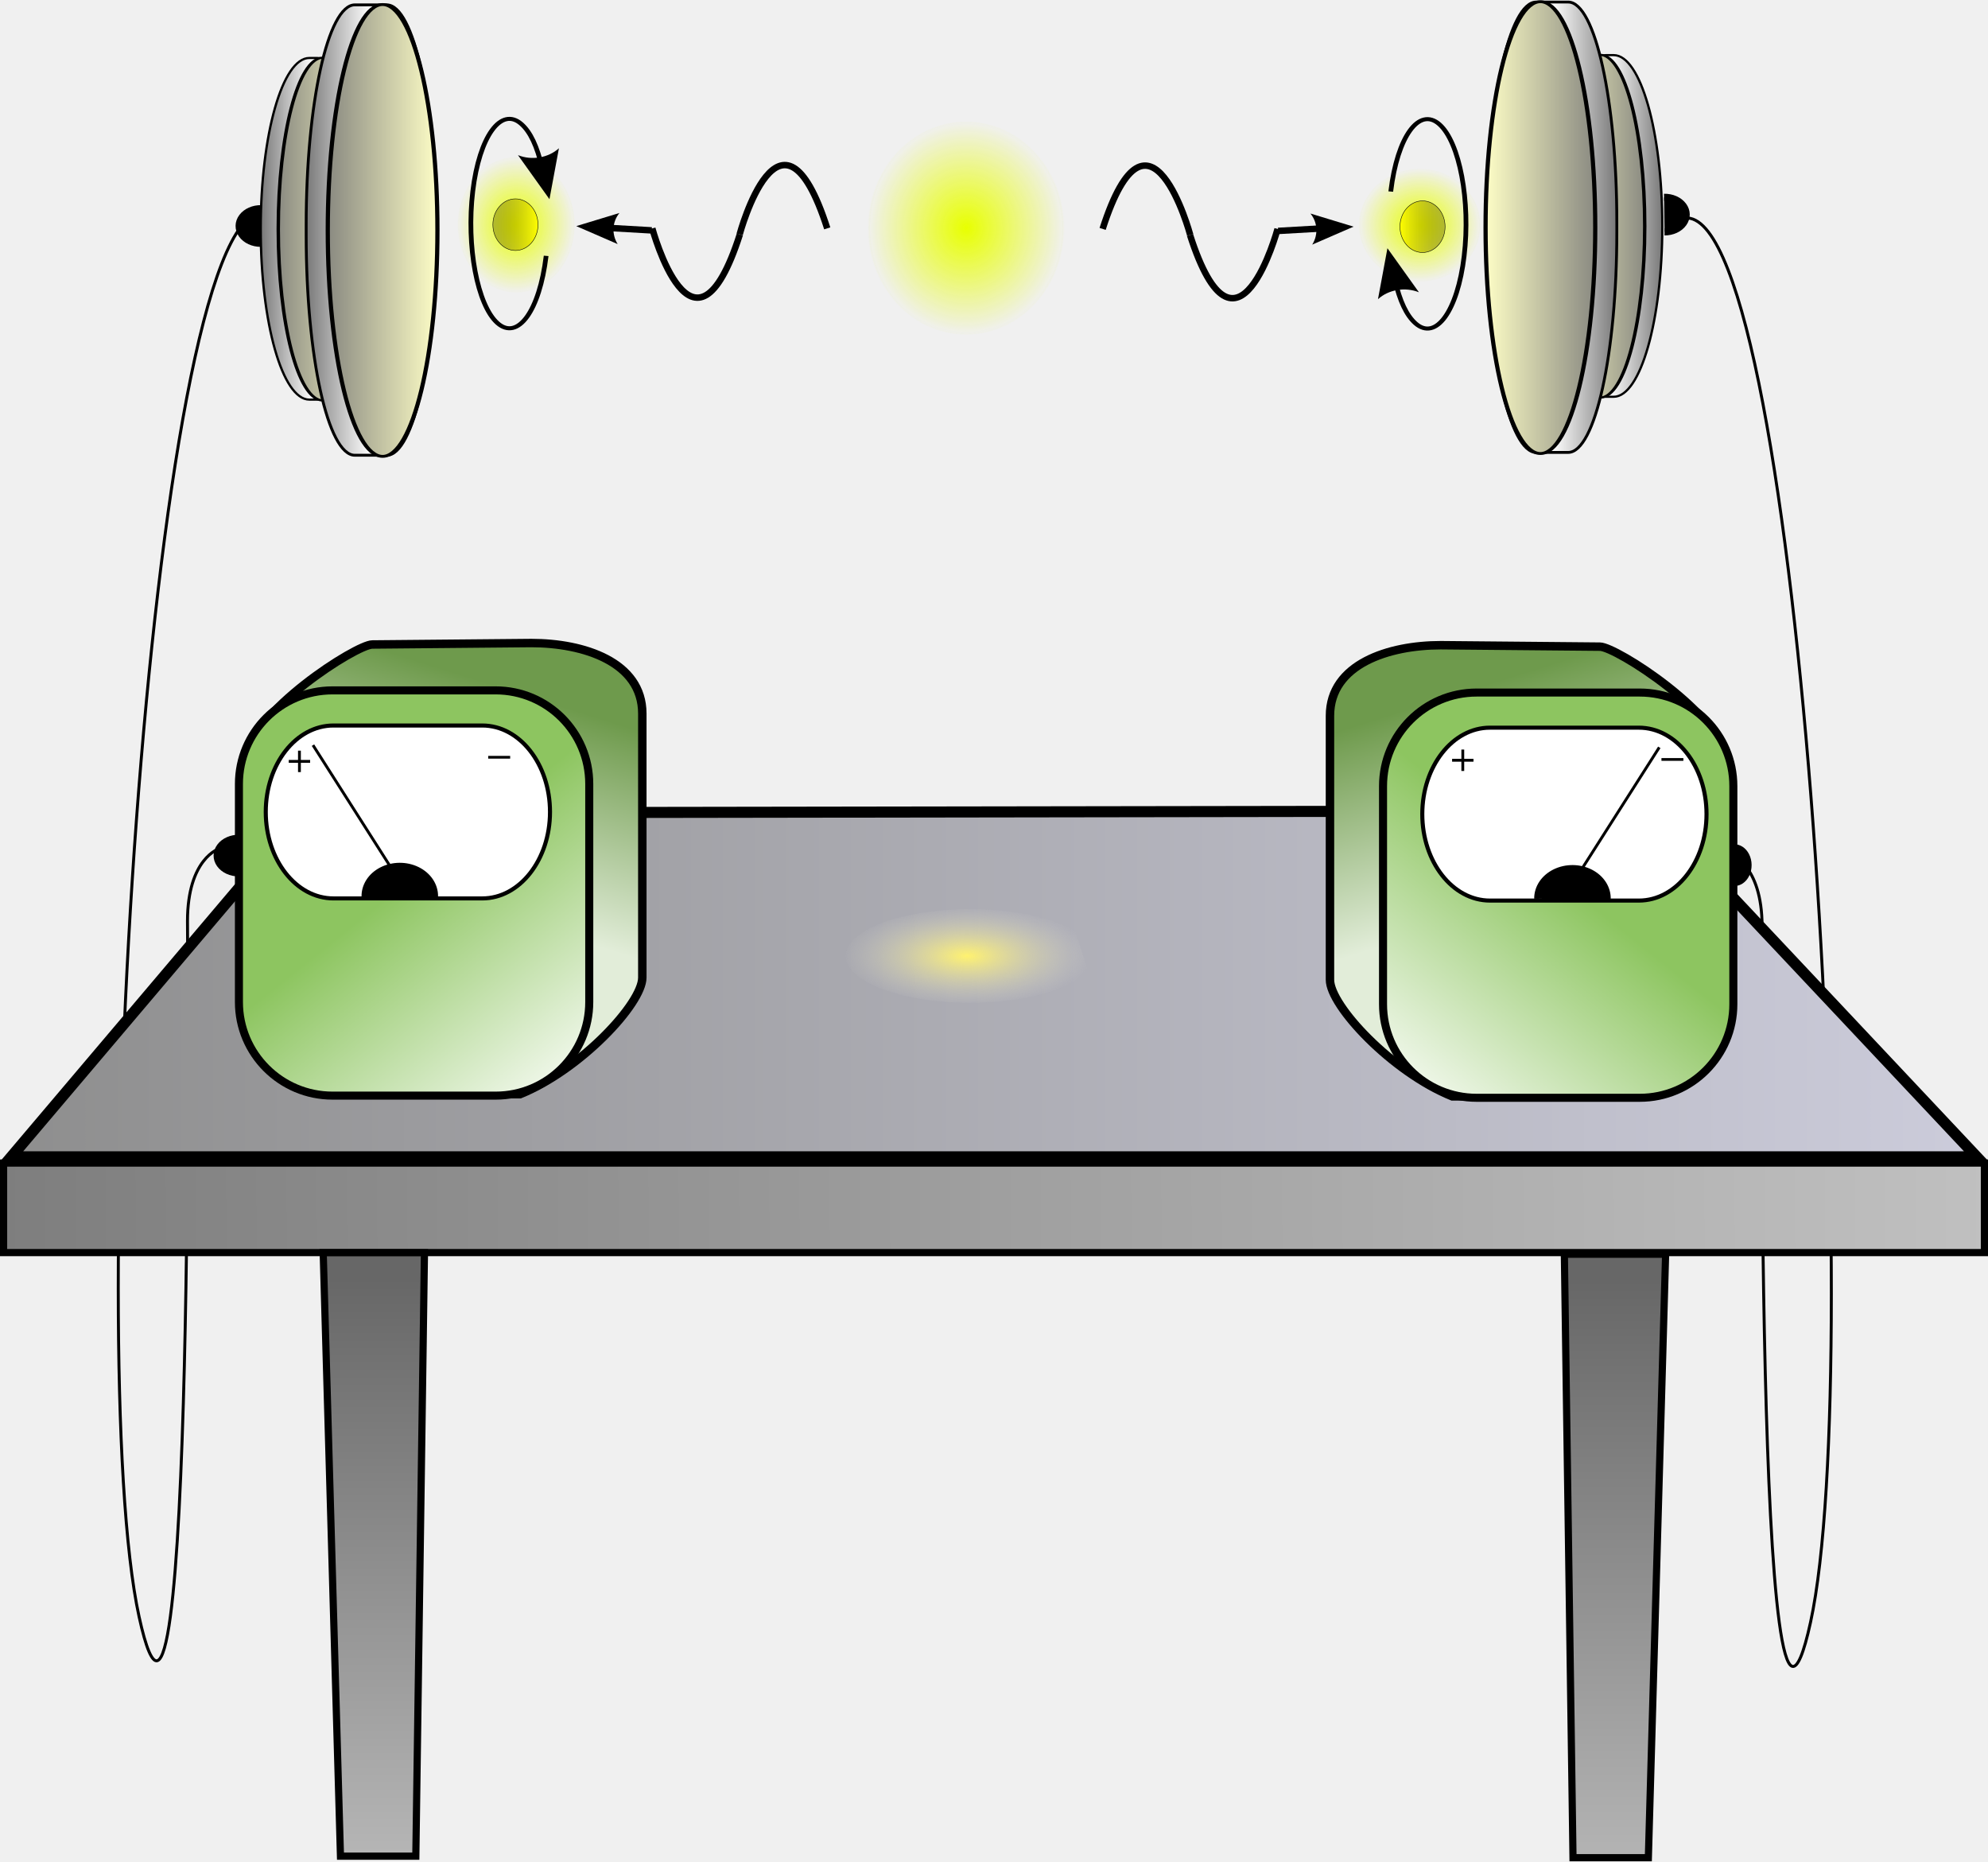
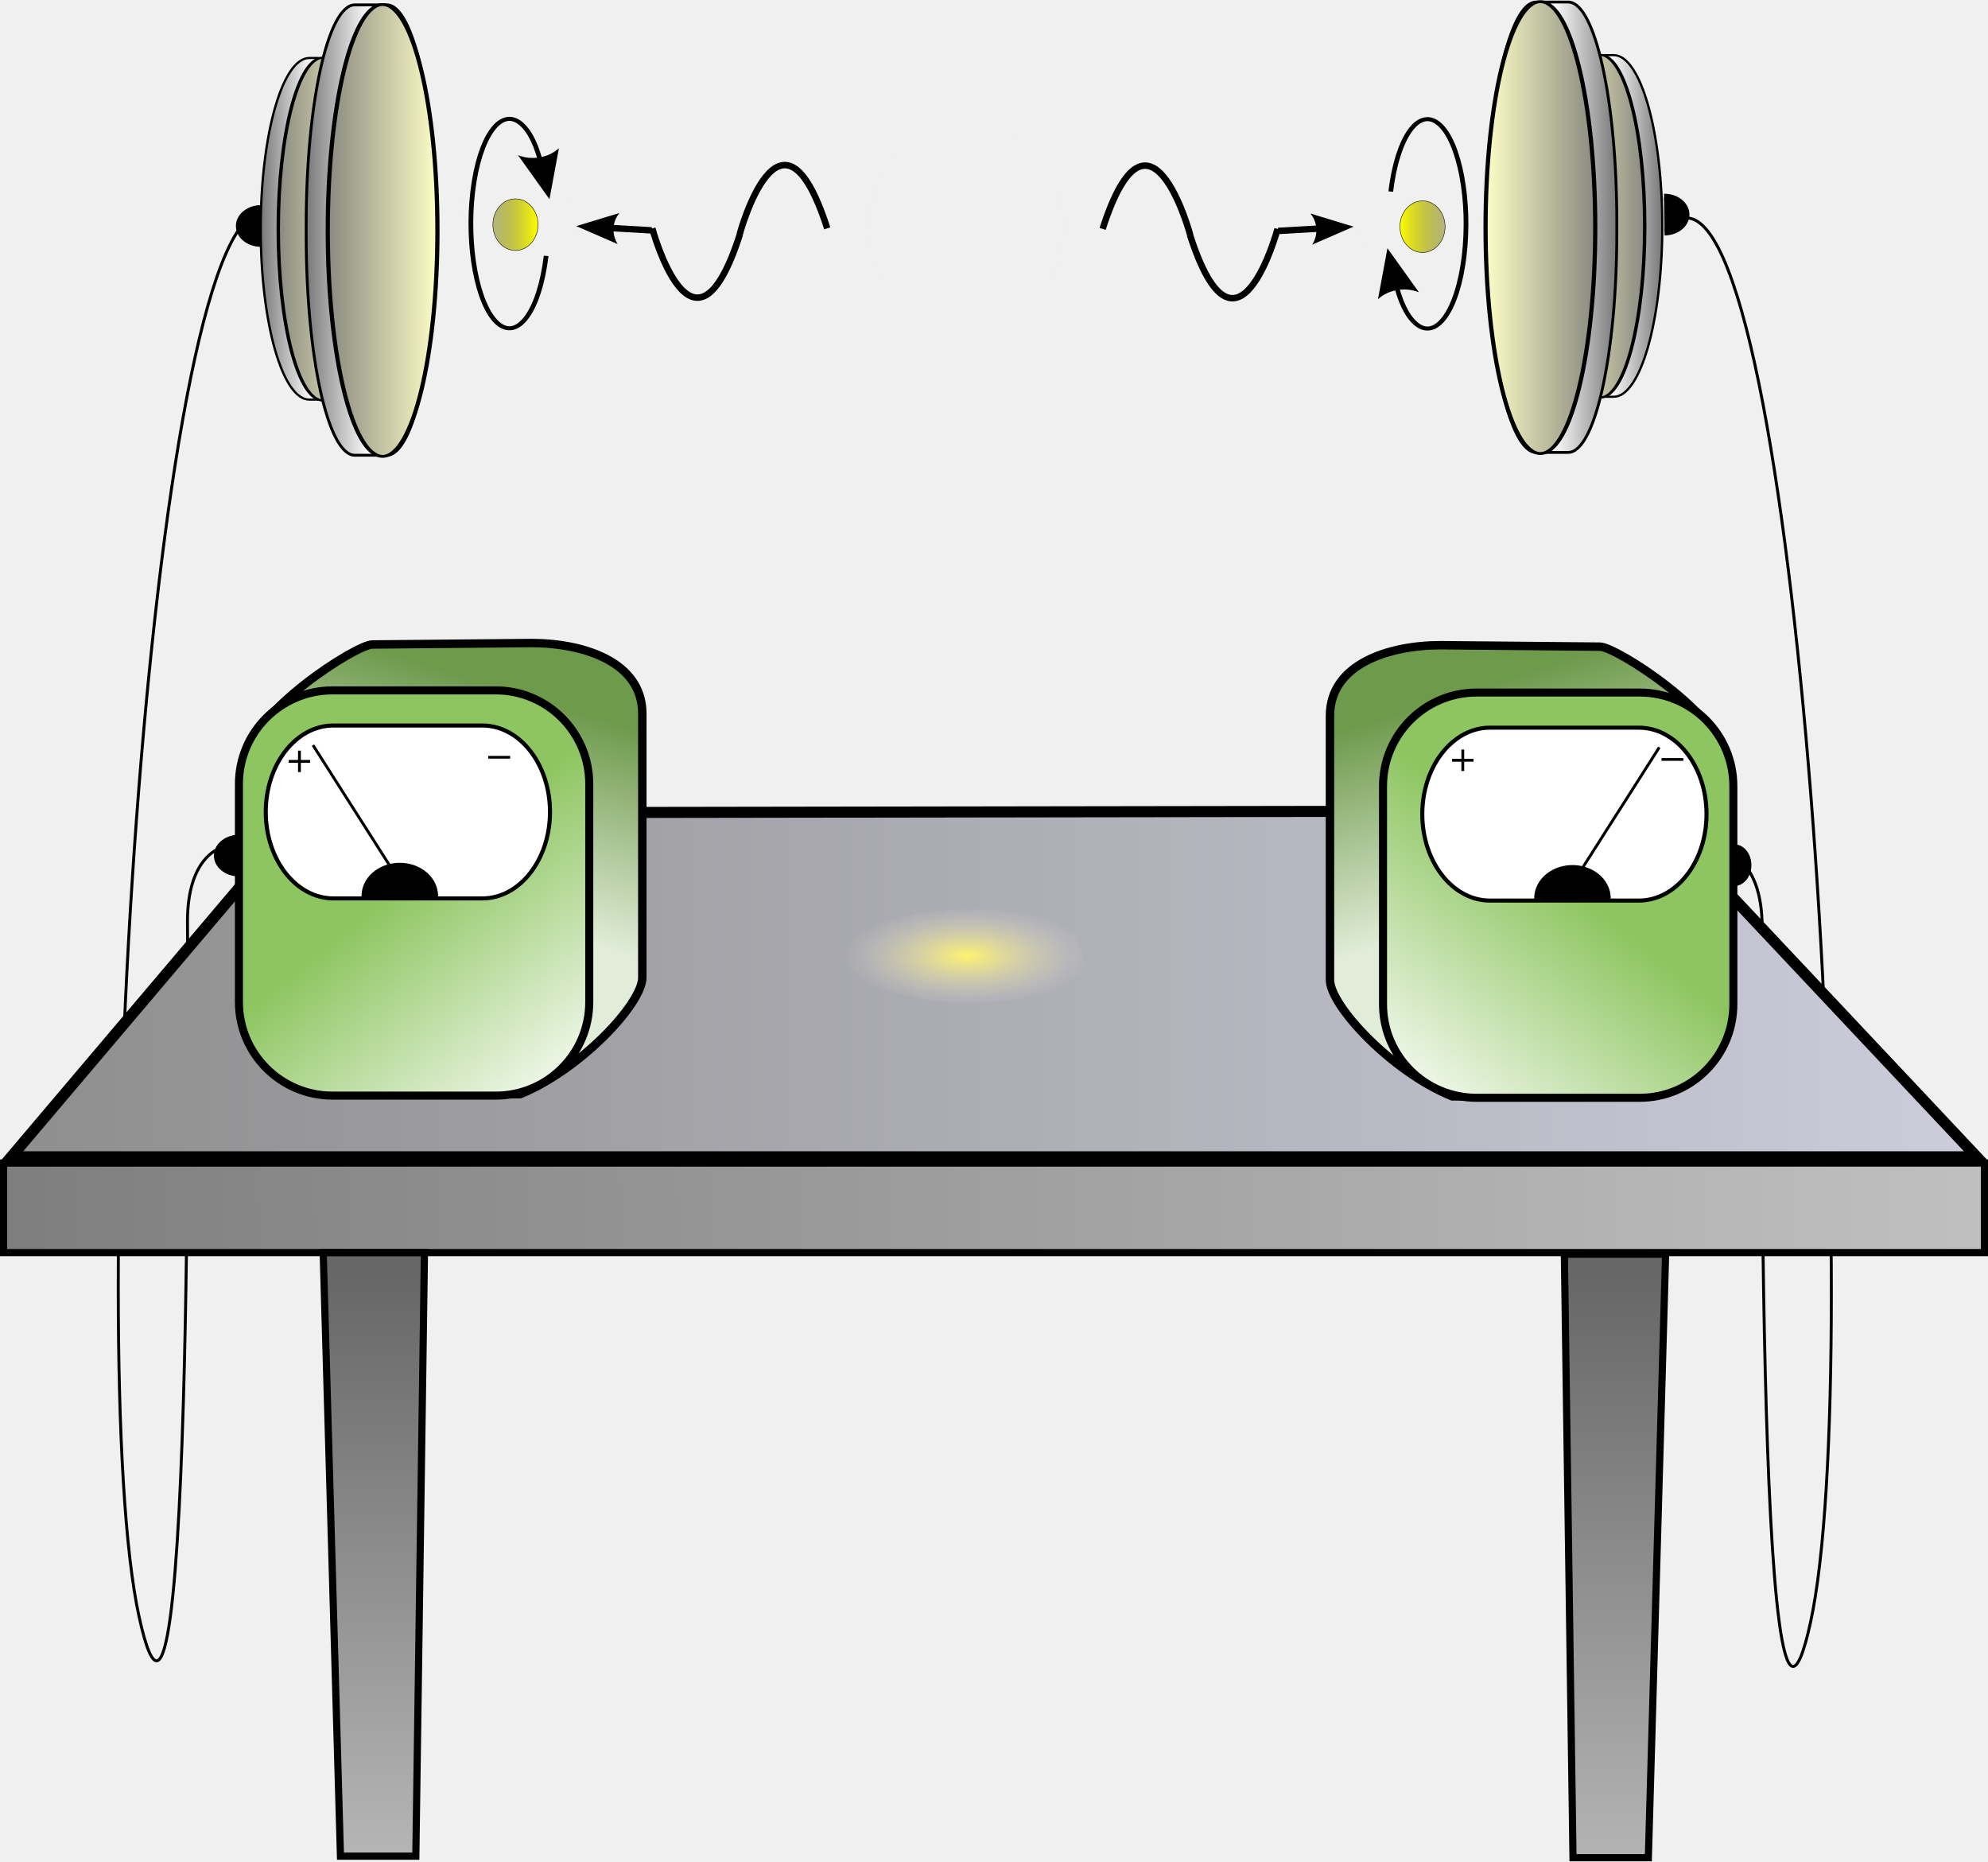
- <svg xmlns="http://www.w3.org/2000/svg" xmlns:xlink="http://www.w3.org/1999/xlink" id="svg2" viewBox="0 0 698 653.36" version="1.0">
-   <defs id="defs4">
-     <linearGradient id="linearGradient6956">
-       <stop id="stop6958" style="stop-color:#676767" offset="0" />
-       <stop id="stop6960" style="stop-color:#c4c4c4" offset="1" />
+ <svg xmlns="http://www.w3.org/2000/svg" xmlns:xlink="http://www.w3.org/1999/xlink" version="1.0" viewBox="0 0 698 653.36">
+   <defs>
+     <linearGradient id="g">
+       <stop offset="0" style="stop-color:#676767" />
+       <stop offset="1" style="stop-color:#c4c4c4" />
    </linearGradient>
-     <linearGradient id="linearGradient2276">
-       <stop id="stop2278" style="stop-color:#8dc560" offset="0" />
-       <stop id="stop2280" style="stop-color:#ffffff" offset="1" />
+     <linearGradient id="f">
+       <stop offset="0" style="stop-color:#8dc560" />
+       <stop offset="1" style="stop-color:#fff" />
    </linearGradient>
-     <linearGradient id="linearGradient2264">
-       <stop id="stop2266" style="stop-color:#e2edd9" offset="0" />
-       <stop id="stop2268" style="stop-color:#6e9a4c" offset="1" />
+     <linearGradient id="e">
+       <stop offset="0" style="stop-color:#e2edd9" />
+       <stop offset="1" style="stop-color:#6e9a4c" />
    </linearGradient>
-     <linearGradient id="linearGradient4050">
-       <stop id="stop4052" style="stop-color:#757575" offset="0" />
-       <stop id="stop4054" style="stop-color:#ffffff" offset="1" />
+     <linearGradient id="b">
+       <stop offset="0" style="stop-color:#757575" />
+       <stop offset="1" style="stop-color:#fff" />
    </linearGradient>
-     <linearGradient id="linearGradient2320">
-       <stop id="stop2322" style="stop-color:#ffff00" offset="0" />
-       <stop id="stop2324" style="stop-color:#757500;stop-opacity:.48" offset="1" />
+     <linearGradient id="d">
+       <stop offset="0" style="stop-color:#ff0" />
+       <stop offset="1" style="stop-color:#757500;stop-opacity:.48" />
    </linearGradient>
-     <linearGradient id="linearGradient2296">
-       <stop id="stop2298" style="stop-color:#757575" offset="0" />
-       <stop id="stop2300" style="stop-color:#ffffc7" offset="1" />
+     <linearGradient id="c">
+       <stop offset="0" style="stop-color:#757575" />
+       <stop offset="1" style="stop-color:#ffffc7" />
    </linearGradient>
-     <marker id="Arrow2Mend" refY="0" refX="0" style="overflow:visible" orient="auto">
-       <path id="path2191" style="stroke-linejoin:round;stroke-width:.625;fill-rule:evenodd" transform="matrix(-.6 0 0 -.6 3 0)" d="m8.719 4.034l-10.926-4.018 10.926-4.018c-1.746 2.372-1.736 5.617 0 8.035z" />
+     <linearGradient id="a">
+       <stop offset="0" style="stop-color:#e8ff00" />
+       <stop offset="1" style="stop-color:#e8ff00;stop-opacity:0" />
+     </linearGradient>
+     <linearGradient xlink:href="#b" id="l" x1="142.53" x2="165.71" y1="333.36" y2="333.36" gradientTransform="matrix(1 0 0 .99323 0 4.228)" gradientUnits="userSpaceOnUse" />
+     <linearGradient xlink:href="#c" id="m" x1="114.45" x2="145.58" y1="350.22" y2="350.22" gradientUnits="userSpaceOnUse" />
+     <linearGradient xlink:href="#d" id="j" x1="145.21" x2="244.79" y1="539.51" y2="539.51" gradientUnits="userSpaceOnUse" />
+     <linearGradient xlink:href="#e" id="s" x1="122.76" x2="145.79" y1="852.25" y2="779.02" gradientUnits="userSpaceOnUse" />
+     <linearGradient xlink:href="#f" id="t" x1="145.5" x2="208.41" y1="854.74" y2="933.34" gradientUnits="userSpaceOnUse" />
+     <linearGradient xlink:href="#g" id="w" x1="165.26" x2="165.26" y1="706.02" y2="952.5" gradientTransform="matrix(-1 0 0 1 766.29 .543)" gradientUnits="userSpaceOnUse" />
+     <linearGradient xlink:href="#g" id="v" x1="165.26" x2="165.26" y1="706.02" y2="946.44" gradientUnits="userSpaceOnUse" />
+     <linearGradient id="p" x1="35.004" x2="1104.7" y1="706.39" y2="698.5" gradientTransform="translate(-1.004 -25.051)" gradientUnits="userSpaceOnUse">
+       <stop offset="0" style="stop-color:#7e7e7e" />
+       <stop offset="1" style="stop-color:#e3e3e3" />
+     </linearGradient>
+     <linearGradient id="n" x1="36.014" x2="729.99" y1="602.72" y2="602.72" gradientUnits="userSpaceOnUse">
+       <stop offset="0" style="stop-color:#8e8e8e" />
+       <stop offset="1" style="stop-color:#ccccdb" />
+     </linearGradient>
+     <linearGradient xlink:href="#b" id="u" x1="142.53" x2="165.71" y1="333.36" y2="333.36" gradientTransform="matrix(1 0 0 .99323 -1.528 7.016)" gradientUnits="userSpaceOnUse" />
+     <linearGradient xlink:href="#f" id="r" x1="145.5" x2="208.41" y1="854.74" y2="933.34" gradientTransform="translate(33.89 -289.98)" gradientUnits="userSpaceOnUse" />
+     <linearGradient xlink:href="#e" id="q" x1="122.76" x2="145.79" y1="852.25" y2="779.02" gradientTransform="translate(33.89 -289.98)" gradientUnits="userSpaceOnUse" />
+     <radialGradient xlink:href="#a" id="h" cx="348.57" cy="323.79" r="34.786" gradientTransform="matrix(1 0 0 1.0821 0 -26.595)" gradientUnits="userSpaceOnUse" />
+     <radialGradient id="o" cx="213.93" cy="154.51" r="43.772" gradientTransform="matrix(1 0 0 .40417 0 92.059)" gradientUnits="userSpaceOnUse">
+       <stop offset="0" style="stop-color:#fff26f" />
+       <stop offset="1" style="stop-color:#d9d9d9;stop-opacity:0" />
+     </radialGradient>
+     <marker id="i" orient="auto" refX="0" refY="0" style="overflow:visible">
+       <path d="M8.719 4.034-2.207.016 8.719-4.002c-1.746 2.372-1.736 5.618 0 8.036z" style="stroke-linejoin:round;stroke-width:.625;fill-rule:evenodd" transform="matrix(-.6 0 0 -.6 3 0)" />
    </marker>
-     <marker id="Arrow2Lend" refY="0" refX="0" style="overflow:visible" orient="auto">
-       <path id="path2194" style="stroke-linejoin:round;stroke-width:.625;fill-rule:evenodd" transform="matrix(-1.1,0,0,-1.1,5.5,0)" d="m8.719 4.034l-10.926-4.018 10.926-4.018c-1.746 2.372-1.736 5.617 0 8.035z" />
+     <marker id="k" orient="auto" refX="0" refY="0" style="overflow:visible">
+       <path d="M8.719 4.034-2.207.016 8.719-4.002c-1.746 2.372-1.736 5.618 0 8.036z" style="stroke-linejoin:round;stroke-width:.625;fill-rule:evenodd" transform="matrix(-1.1 0 0 -1.1 5.5 0)" />
    </marker>
-     <linearGradient id="linearGradient2043">
-       <stop id="stop2045" style="stop-color:#e8ff00" offset="0" />
-       <stop id="stop2047" style="stop-color:#e8ff00;stop-opacity:0" offset="1" />
-     </linearGradient>
-     <radialGradient id="radialGradient7790" xlink:href="#linearGradient2043" gradientUnits="userSpaceOnUse" cy="323.79" cx="348.57" gradientTransform="matrix(1 0 0 1.0821 0 -26.595)" r="34.786" />
-     <linearGradient id="linearGradient7794" y2="333.36" xlink:href="#linearGradient4050" gradientUnits="userSpaceOnUse" x2="165.71" gradientTransform="matrix(1 0 0 .99323 0 4.2283)" y1="333.36" x1="142.53" />
-     <linearGradient id="linearGradient7796" y2="350.22" xlink:href="#linearGradient2296" gradientUnits="userSpaceOnUse" x2="145.58" y1="350.22" x1="114.45" />
-     <linearGradient id="linearGradient7802" y2="539.51" xlink:href="#linearGradient2320" gradientUnits="userSpaceOnUse" x2="244.79" y1="539.51" x1="145.21" />
-     <radialGradient id="radialGradient7816" gradientUnits="userSpaceOnUse" cy="154.51" cx="213.93" gradientTransform="matrix(1 0 0 .40417 0 92.059)" r="43.772">
-       <stop id="stop2240" style="stop-color:#fff26f" offset="0" />
-       <stop id="stop2242" style="stop-color:#d9d9d9;stop-opacity:0" offset="1" />
-     </radialGradient>
-     <linearGradient id="linearGradient7824" y2="779.02" xlink:href="#linearGradient2264" gradientUnits="userSpaceOnUse" x2="145.79" y1="852.25" x1="122.76" />
-     <linearGradient id="linearGradient7826" y2="933.34" xlink:href="#linearGradient2276" gradientUnits="userSpaceOnUse" x2="208.41" y1="854.74" x1="145.5" />
-     <linearGradient id="linearGradient7833" y2="952.5" xlink:href="#linearGradient6956" gradientUnits="userSpaceOnUse" x2="165.26" gradientTransform="matrix(-1 0 0 1 766.29 .54328)" y1="706.02" x1="165.26" />
-     <linearGradient id="linearGradient7836" y2="946.44" xlink:href="#linearGradient6956" gradientUnits="userSpaceOnUse" x2="165.26" y1="706.02" x1="165.26" />
-     <linearGradient id="linearGradient7865" y2="698.5" gradientUnits="userSpaceOnUse" x2="1104.7" gradientTransform="translate(-1.0039 -25.051)" y1="706.39" x1="35.004">
-       <stop id="stop4669" style="stop-color:#7e7e7e" offset="0" />
-       <stop id="stop4671" style="stop-color:#e3e3e3" offset="1" />
-     </linearGradient>
-     <linearGradient id="linearGradient7869" y2="602.72" gradientUnits="userSpaceOnUse" x2="729.99" y1="602.72" x1="36.014">
-       <stop id="stop2230" style="stop-color:#8e8e8e" offset="0" />
-       <stop id="stop2232" style="stop-color:#ccccdb" offset="1" />
-     </linearGradient>
-     <linearGradient id="linearGradient8669" y2="333.36" xlink:href="#linearGradient4050" gradientUnits="userSpaceOnUse" x2="165.71" gradientTransform="matrix(1 0 0 .99323 -1.5283 7.0155)" y1="333.36" x1="142.53" />
-     <linearGradient id="linearGradient2341" y2="933.34" xlink:href="#linearGradient2276" gradientUnits="userSpaceOnUse" x2="208.41" gradientTransform="translate(33.89 -289.98)" y1="854.74" x1="145.5" />
-     <linearGradient id="linearGradient2344" y2="779.02" xlink:href="#linearGradient2264" gradientUnits="userSpaceOnUse" x2="145.79" gradientTransform="translate(33.89 -289.98)" y1="852.25" x1="122.76" />
  </defs>
-   <g id="layer1" transform="translate(-34 -257.36)">
-     <path id="path9435" style="fill-rule:evenodd;stroke:url(#radialGradient7790);fill:url(#radialGradient7790)" d="m382.86 323.79a34.286 37.143 0 1 1 -68.57 0 34.286 37.143 0 1 1 68.57 0z" transform="matrix(.59599 0 0 .63559 7.5128 130.48)" />
-     <path id="path9441" style="fill-rule:evenodd;stroke:url(#radialGradient7790);fill:url(#radialGradient7790)" d="m382.86 323.79a34.286 37.143 0 1 1 -68.57 0 34.286 37.143 0 1 1 68.57 0z" transform="matrix(.61962 0 0 .52933 316.49 165.02)" />
-   </g>
-   <g id="layer2" transform="translate(-34 -257.36)">
-     <path id="path3146" style="stroke:#000000;stroke-width:1.041px;fill:none" d="m126 331.9c-40 2.17-63.146 401.45-43.173 492.94 19.743 90.44 17-244.22 17-244.22 0.041-21.99 11.123-25.35 11.123-25.35" />
-     <path id="path3148" style="fill-rule:evenodd;stroke:#000000;stroke-width:2.518;fill:#000000" d="m-147.48 521.5a6.061 7.576 0 1 1 -12.12 -0.16" transform="matrix(0 1 -1 0 639.36 711.23)" />
-     <path id="path6193" style="stroke:#000000;stroke-width:1.041px;fill:none" d="m626.52 333.88c40 2.17 63.15 401.45 43.17 492.94-19.74 90.44-17-244.22-17-244.22-0.04-21.99-11.12-25.35-11.12-25.35" />
-     <path id="path1306" style="stroke:url(#radialGradient7790);fill:url(#radialGradient7790);fill-rule:evenodd" d="m382.86 323.79a34.286 37.143 0 1 1 -68.57 0 34.286 37.143 0 1 1 68.57 0z" transform="translate(24.621 13.643)" />
-     <g id="g1402">
-       <path id="path2246" style="stroke:#000000;stroke-width:2.268;fill:none" d="m324.45 337.52c-16.42-51.18-30.75 2.11-30.75 2.11" />
-       <path id="path2248" style="stroke:#000000;stroke-width:2.268;fill:none" d="m293.77 339.64c-16.42 51.17-30.75-2.11-30.75-2.11" />
-       <path id="path2250" style="marker-end:url(#Arrow2Mend);stroke:#000000;stroke-width:2.268;fill:none" d="m262.83 338.23l-16.7-0.96" />
+   <path d="M382.86 323.79a34.286 37.143 0 1 1-68.57 0 34.286 37.143 0 1 1 68.57 0z" style="fill-rule:evenodd;stroke:url(#h);fill:url(#radialGradient7790)" transform="matrix(.59599 0 0 .63559 -26.487 -126.88)" />
+   <path d="M382.86 323.79a34.286 37.143 0 1 1-68.57 0 34.286 37.143 0 1 1 68.57 0z" style="fill-rule:evenodd;stroke:url(#h);fill:url(#radialGradient7790)" transform="matrix(.61962 0 0 .52933 282.49 -92.34)" />
+   <g transform="translate(-34 -257.36)">
+     <path d="M126 331.9c-40 2.17-63.146 401.45-43.173 492.94 19.743 90.44 17-244.22 17-244.22.041-21.99 11.123-25.35 11.123-25.35" style="stroke:#000;stroke-width:1.041px;fill:none" />
+     <path d="M-147.48 521.5a6.06 7.576 0 1 1-12.12-.16" style="fill-rule:evenodd;stroke:#000;stroke-width:2.518;fill:#000" transform="rotate(90 -35.935 675.295)" />
+     <path d="M626.52 333.88c40 2.17 63.15 401.45 43.17 492.94-19.74 90.44-17-244.22-17-244.22-.04-21.99-11.12-25.35-11.12-25.35" style="stroke:#000;stroke-width:1.041px;fill:none" />
+     <path d="M382.86 323.79a34.286 37.143 0 1 1-68.57 0 34.286 37.143 0 1 1 68.57 0z" style="stroke:url(#h);fill:url(#radialGradient7790);fill-rule:evenodd" transform="translate(24.621 13.643)" />
+     <path d="M324.45 337.52c-16.42-51.18-30.75 2.11-30.75 2.11M293.77 339.64c-16.42 51.17-30.75-2.11-30.75-2.11" style="stroke:#000;stroke-width:2.268;fill:none" />
+     <path d="m262.83 338.23-16.7-.96" style="marker-end:url(#i);stroke:#000;stroke-width:2.268;fill:none" />
+     <path d="M244.29 539.51a49.286 55.714 0 1 1-98.58 0 49.286 55.714 0 1 1 98.58 0z" style="fill-rule:evenodd;stroke:#000;fill:url(#j)" transform="matrix(-.1607 0 0 .16265 246.31 248.47)" />
+     <path d="M244.29 539.51a49.286 55.714 0 1 1-98.58 0 49.286 55.714 0 1 1 98.58 0z" style="fill-rule:evenodd;stroke:#000;fill:url(#j)" transform="matrix(.1607 0 0 .16265 502.12 249.18)" />
+     <path fill="none" d="M208.85 594.79c-4.02 39.38-17.32 60.97-29.7 48.2-12.37-12.78-19.16-55.11-15.14-94.49 4.01-39.38 17.32-60.97 29.69-48.19 5.49 5.66 9.62 15.9 12.69 31.43" style="marker-end:url(#k);fill-opacity:0;stroke:#000;stroke-width:2.886" transform="matrix(-.5745 0 0 -.48996 642.29 616.02)" />
+     <path fill="none" d="M208.85 594.79c-4.02 39.38-17.32 60.97-29.7 48.2-12.37-12.78-19.16-55.11-15.14-94.49 4.01-39.38 17.32-60.97 29.69-48.19 5.49 5.66 9.62 15.9 12.69 31.43" style="marker-end:url(#k);fill-opacity:0;stroke:#000;stroke-width:2.886" transform="matrix(.5745 0 0 .48996 105.77 55.755)" />
+     <g transform="matrix(-.81293 0 0 .75861 733.915 82.284)">
+       <rect width="45.372" height="158.09" x="143.03" y="256.29" rx="21" ry="101.78" style="fill-rule:evenodd;stroke:#000;fill:url(#l)" />
+       <path d="M145.17 350.22a13.023 79.286 0 1 1-26.05 0 13.023 79.286 0 1 1 26.05 0z" style="fill-rule:evenodd;stroke:#000;fill:url(#m)" transform="matrix(1.4781 0 0 1 -25.464 -14.751)" />
    </g>
-     <path id="path2310" style="fill-rule:evenodd;stroke:#000000;fill:url(#linearGradient7802)" d="m244.29 539.51a49.286 55.714 0 1 1 -98.58 0 49.286 55.714 0 1 1 98.58 0z" transform="matrix(-.1607 0 0 .16265 246.31 248.47)" />
-     <path id="path2328" style="fill-rule:evenodd;stroke:#000000;fill:url(#linearGradient7802)" d="m244.29 539.51a49.286 55.714 0 1 1 -98.58 0 49.286 55.714 0 1 1 98.58 0z" transform="matrix(.1607 0 0 .16265 502.12 249.18)" />
-     <path id="path2258" style="marker-end:url(#Arrow2Lend);fill-opacity:0;stroke:#000000;stroke-width:2.886" transform="matrix(-.5745 0 0 -.48996 642.29 616.02)" d="m208.85 594.79c-4.02 39.38-17.32 60.97-29.7 48.2-12.37-12.78-19.16-55.11-15.14-94.49 4.01-39.38 17.32-60.97 29.69-48.19 5.49 5.66 9.62 15.9 12.69 31.43" />
-     <path id="path2260" style="marker-end:url(#Arrow2Lend);fill-opacity:0;stroke:#000000;stroke-width:2.886" transform="matrix(.5745 0 0 .48996 105.77 55.755)" d="m208.85 594.79c-4.02 39.38-17.32 60.97-29.7 48.2-12.37-12.78-19.16-55.11-15.14-94.49 4.01-39.38 17.32-60.97 29.69-48.19 5.49 5.66 9.62 15.9 12.69 31.43" />
-     <g id="g2325" transform="matrix(-1 0 0 1 743.18 -1)">
-       <g id="g2327" transform="matrix(.81293 0 0 .75861 9.265 83.284)">
-         <rect id="rect2329" style="fill-rule:evenodd;stroke:#000000;fill:url(#linearGradient7794)" rx="21" ry="101.78" height="158.09" width="45.372" y="256.29" x="143.03" />
-         <path id="path2331" style="fill-rule:evenodd;stroke:#000000;fill:url(#linearGradient7796)" d="m145.17 350.22a13.023 79.286 0 1 1 -26.05 0 13.023 79.286 0 1 1 26.05 0z" transform="matrix(1.4781 0 0 1 -25.464 -14.751)" />
-       </g>
-       <g id="g2333" transform="translate(-1.5283 2.7872)">
-         <rect id="rect2335" style="fill-rule:evenodd;stroke:#000000;fill:url(#linearGradient7794)" rx="17.071" ry="77.214" height="158.09" width="45.372" y="256.29" x="143.03" />
-         <path id="path2337" style="fill-rule:evenodd;stroke:#000000;fill:url(#linearGradient7796)" d="m145.17 350.22a13.023 79.286 0 1 1 -26.05 0 13.023 79.286 0 1 1 26.05 0z" transform="matrix(1.4781 0 0 1 -25.464 -14.751)" />
-       </g>
+     <g transform="matrix(-1 0 0 1 744.708 1.787)">
+       <rect width="45.372" height="158.09" x="143.03" y="256.29" rx="17.071" ry="77.214" style="fill-rule:evenodd;stroke:#000;fill:url(#l)" />
+       <path d="M145.17 350.22a13.023 79.286 0 1 1-26.05 0 13.023 79.286 0 1 1 26.05 0z" style="fill-rule:evenodd;stroke:#000;fill:url(#m)" transform="matrix(1.4781 0 0 1 -25.464 -14.751)" />
    </g>
-     <g id="g1407" transform="matrix(-1 0 0 1 745.59 .18989)">
-       <path id="path1409" style="stroke:#000000;stroke-width:2.268;fill:none" d="m324.45 337.52c-16.42-51.18-30.75 2.11-30.75 2.11" />
-       <path id="path1411" style="stroke:#000000;stroke-width:2.268;fill:none" d="m293.77 339.64c-16.42 51.17-30.75-2.11-30.75-2.11" />
-       <path id="path1413" style="marker-end:url(#Arrow2Mend);stroke:#000000;stroke-width:2.268;fill:none" d="m262.83 338.23l-16.7-0.96" />
+     <path d="M324.45 337.52c-16.42-51.18-30.75 2.11-30.75 2.11M293.77 339.64c-16.42 51.17-30.75-2.11-30.75-2.11" style="stroke:#000;stroke-width:2.268;fill:none" transform="matrix(-1 0 0 1 745.59 .19)" />
+     <path d="m262.83 338.23-16.7-.96" style="marker-end:url(#i);stroke:#000;stroke-width:2.268;fill:none" transform="matrix(-1 0 0 1 745.59 .19)" />
+     <path d="m140.24 542.72 473.58-.72 114.22 121.43H37.96l102.28-120.71z" style="fill-rule:evenodd;stroke:#000;stroke-width:3.89;fill:url(#n)" />
+     <path d="M256.44 159.57a43.571 16.429 0 1 1-4.55-13.81" style="fill-rule:evenodd;fill:url(#o)" transform="translate(159.56 438.43)" />
+     <path d="M35.26 665.62h695.48v31.429H35.26z" style="fill-rule:evenodd;stroke:#000;stroke-width:2.521;fill:url(#p)" />
+     <path d="m164.73 483.59 55.87-.51c18.2 0 38.92 6.57 38.92 24.78v92.66c0 9.12-21.73 32.36-42.96 40.94h-52.84c-18.21 0-31.35-21.22-31.35-39.42l-12.62-77.52c2.02-17.19 39.4-40.93 44.98-40.93z" style="fill-rule:evenodd;stroke:#000;stroke-width:2.967;fill:url(#q)" />
+     <rect width="123" height="142.25" x="117.89" y="499.7" rx="32.857" ry="32.857" style="fill-rule:evenodd;stroke:#000;stroke-width:2.825;fill:url(#r)" />
+     <rect width="99.798" height="60.695" x="127.31" y="512.03" rx="23.766" ry="32.857" style="fill-rule:evenodd;stroke:#000;stroke-width:1.43;fill:#fff" />
+     <path d="M309.61 841.18a19.951 15.152 0 1 1-39.89-.32" style="fill-rule:evenodd;stroke:#000;stroke-width:2.518;fill:#000" transform="matrix(.63346 0 0 -.71194 -9.116 1170.9)" />
+     <path d="m171.89 562.87-28-43.94" style="stroke:#000;stroke-width:1px;fill:none" />
+     <path d="M139.63 520.86v3.26h3.26v1h-3.26v3.26h-.99v-3.26h-3.26v-1h3.26v-3.26h.99" style="fill:#000" />
+     <path d="M131.52 816.37h4.94v1.5h-4.94v-1.5" style="fill:#000" transform="scale(1.5618 .64027)" />
+     <g transform="matrix(-1 0 0 1 726.59 -289.22)">
+       <path d="m130.84 773.57 55.87-.51c18.2 0 38.92 6.58 38.92 24.78v92.67c0 9.11-21.73 32.35-42.96 40.93h-52.84c-18.21 0-31.346-21.22-31.346-39.42l-12.627-77.51c2.02-17.2 39.403-40.94 44.983-40.94z" style="fill-rule:evenodd;stroke:#000;stroke-width:2.967;fill:url(#s)" />
+       <rect width="123" height="142.25" x="84" y="789.68" rx="32.857" ry="32.857" style="fill-rule:evenodd;stroke:#000;stroke-width:2.825;fill:url(#t)" />
+       <rect width="99.798" height="60.695" x="93.418" y="802.01" rx="23.766" ry="32.857" style="fill-rule:evenodd;stroke:#000;stroke-width:1.43;fill:#fff" />
    </g>
-     <path id="rect1447" style="fill-rule:evenodd;stroke:#000000;stroke-width:3.89;fill:url(#linearGradient7869)" d="m140.24 542.72l473.58-0.72 114.22 121.43h-690.08l102.28-120.71z" />
-     <path id="path2236" style="fill-rule:evenodd;fill:url(#radialGradient7816)" d="m256.44 159.57a43.571 16.429 0 1 1 -4.55 -13.81" transform="translate(159.56 438.43)" />
-     <rect id="rect2246" style="fill-rule:evenodd;stroke:#000000;stroke-width:2.521;fill:url(#linearGradient7865)" height="31.429" width="695.48" y="665.62" x="35.26" />
-     <path id="rect2255" style="fill-rule:evenodd;stroke:#000000;stroke-width:2.967;fill:url(#linearGradient2344)" d="m164.73 483.59l55.87-0.51c18.2 0 38.92 6.57 38.92 24.78v92.66c0 9.12-21.73 32.36-42.96 40.94h-52.84c-18.21 0-31.35-21.22-31.35-39.42l-12.62-77.52c2.02-17.19 39.4-40.93 44.98-40.93z" />
-     <rect id="rect2253" style="fill-rule:evenodd;stroke:#000000;stroke-width:2.825;fill:url(#linearGradient2341)" rx="32.857" ry="32.857" height="142.25" width="123" y="499.7" x="117.89" />
-     <rect id="rect2284" style="fill-rule:evenodd;stroke:#000000;stroke-width:1.43;fill:#ffffff" rx="23.766" ry="32.857" height="60.695" width="99.798" y="512.03" x="127.31" />
-     <path id="path2296" style="fill-rule:evenodd;stroke:#000000;stroke-width:2.518;fill:#000000" d="m309.61 841.18a19.951 15.152 0 1 1 -39.89 -0.32" transform="matrix(.63346 0 0 -.71194 -9.1157 1170.9)" />
-     <path id="path2298" style="stroke:#000000;stroke-width:1px;fill:none" d="m171.89 562.87l-28-43.94" />
-     <path id="text2304" style="fill:#000000" d="m139.63 520.86v3.26h3.26v1h-3.26v3.26h-0.99v-3.26h-3.26v-1h3.26v-3.26h0.99" />
-     <path id="text2308" style="fill:#000000" transform="scale(1.5618 .64027)" d="m131.52 816.37h4.94v1.5h-4.94v-1.5" />
-     <g id="g2312" transform="matrix(-1 0 0 1 726.59 -289.22)">
-       <path id="path2314" style="fill-rule:evenodd;stroke:#000000;stroke-width:2.967;fill:url(#linearGradient7824)" d="m130.84 773.57l55.87-0.51c18.2 0 38.92 6.58 38.92 24.78v92.67c0 9.11-21.73 32.35-42.96 40.93h-52.84c-18.21 0-31.346-21.22-31.346-39.42l-12.627-77.51c2.02-17.2 39.403-40.94 44.983-40.94z" />
-       <rect id="rect2316" style="fill-rule:evenodd;stroke:#000000;stroke-width:2.825;fill:url(#linearGradient7826)" rx="32.857" ry="32.857" height="142.25" width="123" y="789.68" x="84" />
-       <rect id="rect2318" style="fill-rule:evenodd;stroke:#000000;stroke-width:1.43;fill:#ffffff" rx="23.766" ry="32.857" height="60.695" width="99.798" y="802.01" x="93.418" />
+     <path d="M309.61 841.18a19.951 15.152 0 1 1-39.89-.32" style="fill-rule:evenodd;stroke:#000;stroke-width:2.518;fill:#000" transform="matrix(-.63346 0 0 -.71194 769.59 1171.7)" />
+     <path d="m588.59 563.64 28-43.94" style="stroke:#000;stroke-width:1px;fill:none" />
+     <path d="M-547.1 520.47v3.26h3.26v1h-3.26v3.26h-.99v-3.26h-3.26v-1h3.26v-3.26h.99" style="fill:#000" transform="scale(-1 1)" />
+     <path d="M-400.21 817.57h4.93v1.5h-4.93v-1.5" style="fill:#000" transform="scale(-1.5618 .64027)" />
+     <g transform="matrix(.81293 0 0 .75861 9.265 83.284)">
+       <rect width="45.372" height="158.09" x="143.03" y="256.29" rx="21" ry="101.78" style="fill-rule:evenodd;stroke:#000;fill:url(#l)" />
+       <path d="M145.17 350.22a13.023 79.286 0 1 1-26.05 0 13.023 79.286 0 1 1 26.05 0z" style="fill-rule:evenodd;stroke:#000;fill:url(#m)" transform="matrix(1.4781 0 0 1 -25.464 -14.751)" />
    </g>
-     <path id="path2320" style="fill-rule:evenodd;stroke:#000000;stroke-width:2.518;fill:#000000" d="m309.61 841.18a19.951 15.152 0 1 1 -39.89 -0.32" transform="matrix(-.63346 0 0 -.71194 769.59 1171.7)" />
-     <path id="path2322" style="stroke:#000000;stroke-width:1px;fill:none" d="m588.59 563.64l28-43.94" />
-     <path id="text2324" style="fill:#000000" transform="scale(-1,1)" d="m-547.1 520.47v3.26h3.26v1h-3.26v3.26h-0.99v-3.26h-3.26v-1h3.26v-3.26h0.99" />
-     <path id="text2328" style="fill:#000000" transform="scale(-1.5618 .64027)" d="m-400.21 817.57h4.93v1.5h-4.93v-1.5" />
-     <g id="g9427">
-       <g id="g2289" transform="matrix(.81293 0 0 .75861 9.265 83.284)">
-         <rect id="rect2291" style="fill-rule:evenodd;stroke:#000000;fill:url(#linearGradient7794)" rx="21" ry="101.78" height="158.09" width="45.372" y="256.29" x="143.03" />
-         <path id="path2293" style="fill-rule:evenodd;stroke:#000000;fill:url(#linearGradient7796)" d="m145.17 350.22a13.023 79.286 0 1 1 -26.05 0 13.023 79.286 0 1 1 26.05 0z" transform="matrix(1.4781 0 0 1 -25.464 -14.751)" />
-       </g>
-       <rect id="rect4020" style="fill-rule:evenodd;stroke:#000000;fill:url(#linearGradient8669)" rx="17.071" ry="77.214" height="158.09" width="45.372" y="259.07" x="141.5" />
-       <path id="path2270" style="fill-rule:evenodd;stroke:#000000;fill:url(#linearGradient7796)" d="m145.17 350.22a13.023 79.286 0 1 1 -26.05 0 13.023 79.286 0 1 1 26.05 0z" transform="matrix(1.4781 0 0 1 -26.992 -11.964)" />
-       <path id="path6189" style="fill-rule:evenodd;stroke:#000000;stroke-width:2.518;fill:#000000" d="m-147.48 521.5a6.061 7.576 0 1 1 -12.12 -0.16" transform="matrix(0 1 -1 0 647.08 490.23)" />
-     </g>
-     <path id="path6191" style="fill-rule:evenodd;stroke:#000000;stroke-width:2.518;fill:#000000" d="m-147.48 521.5a6.061 7.576 0 1 1 -12.12 -0.16" transform="matrix(0 1 1 0 96.92 486.23)" />
-     <path id="path6195" style="fill-rule:evenodd;stroke:#000000;stroke-width:2.518;fill:#000000" d="m-147.48 521.5a6.061 7.576 0 1 1 -12.12 -0.16" transform="matrix(0 1 .68076 0 287.95 714.59)" />
-     <path id="rect6197" style="fill-rule:evenodd;stroke:#000000;stroke-width:2.518;fill:url(#linearGradient7836)" d="m147.48 697.08h35.55l-3.03 211.84h-26.46l-6.06-211.84z" />
-     <path id="path6964" style="fill-rule:evenodd;stroke:#000000;stroke-width:2.518;fill:url(#linearGradient7833)" d="m618.81 697.62h-35.55l3.03 211.84h26.46l6.06-211.84z" />
+     <rect width="45.372" height="158.09" x="141.5" y="259.07" rx="17.071" ry="77.214" style="fill-rule:evenodd;stroke:#000;fill:url(#u)" />
+     <path d="M145.17 350.22a13.023 79.286 0 1 1-26.05 0 13.023 79.286 0 1 1 26.05 0z" style="fill-rule:evenodd;stroke:#000;fill:url(#m)" transform="matrix(1.4781 0 0 1 -26.992 -11.964)" />
+     <path d="M-147.48 521.5a6.06 7.576 0 1 1-12.12-.16" style="fill-rule:evenodd;stroke:#000;stroke-width:2.518;fill:#000" transform="rotate(90 78.425 568.655)" />
+     <path d="M-147.48 521.5a6.06 7.576 0 1 1-12.12-.16" style="fill-rule:evenodd;stroke:#000;stroke-width:2.518;fill:#000" transform="matrix(0 1 1 0 96.92 486.23)" />
+     <path d="M-147.48 521.5a6.06 7.576 0 1 1-12.12-.16" style="fill-rule:evenodd;stroke:#000;stroke-width:2.518;fill:#000" transform="matrix(0 1 .68076 0 287.95 714.59)" />
+     <path d="M147.48 697.08h35.55L180 908.92h-26.46l-6.06-211.84z" style="fill-rule:evenodd;stroke:#000;stroke-width:2.518;fill:url(#v)" />
+     <path d="M618.81 697.62h-35.55l3.03 211.84h26.46l6.06-211.84z" style="fill-rule:evenodd;stroke:#000;stroke-width:2.518;fill:url(#w)" />
  </g>
</svg>
